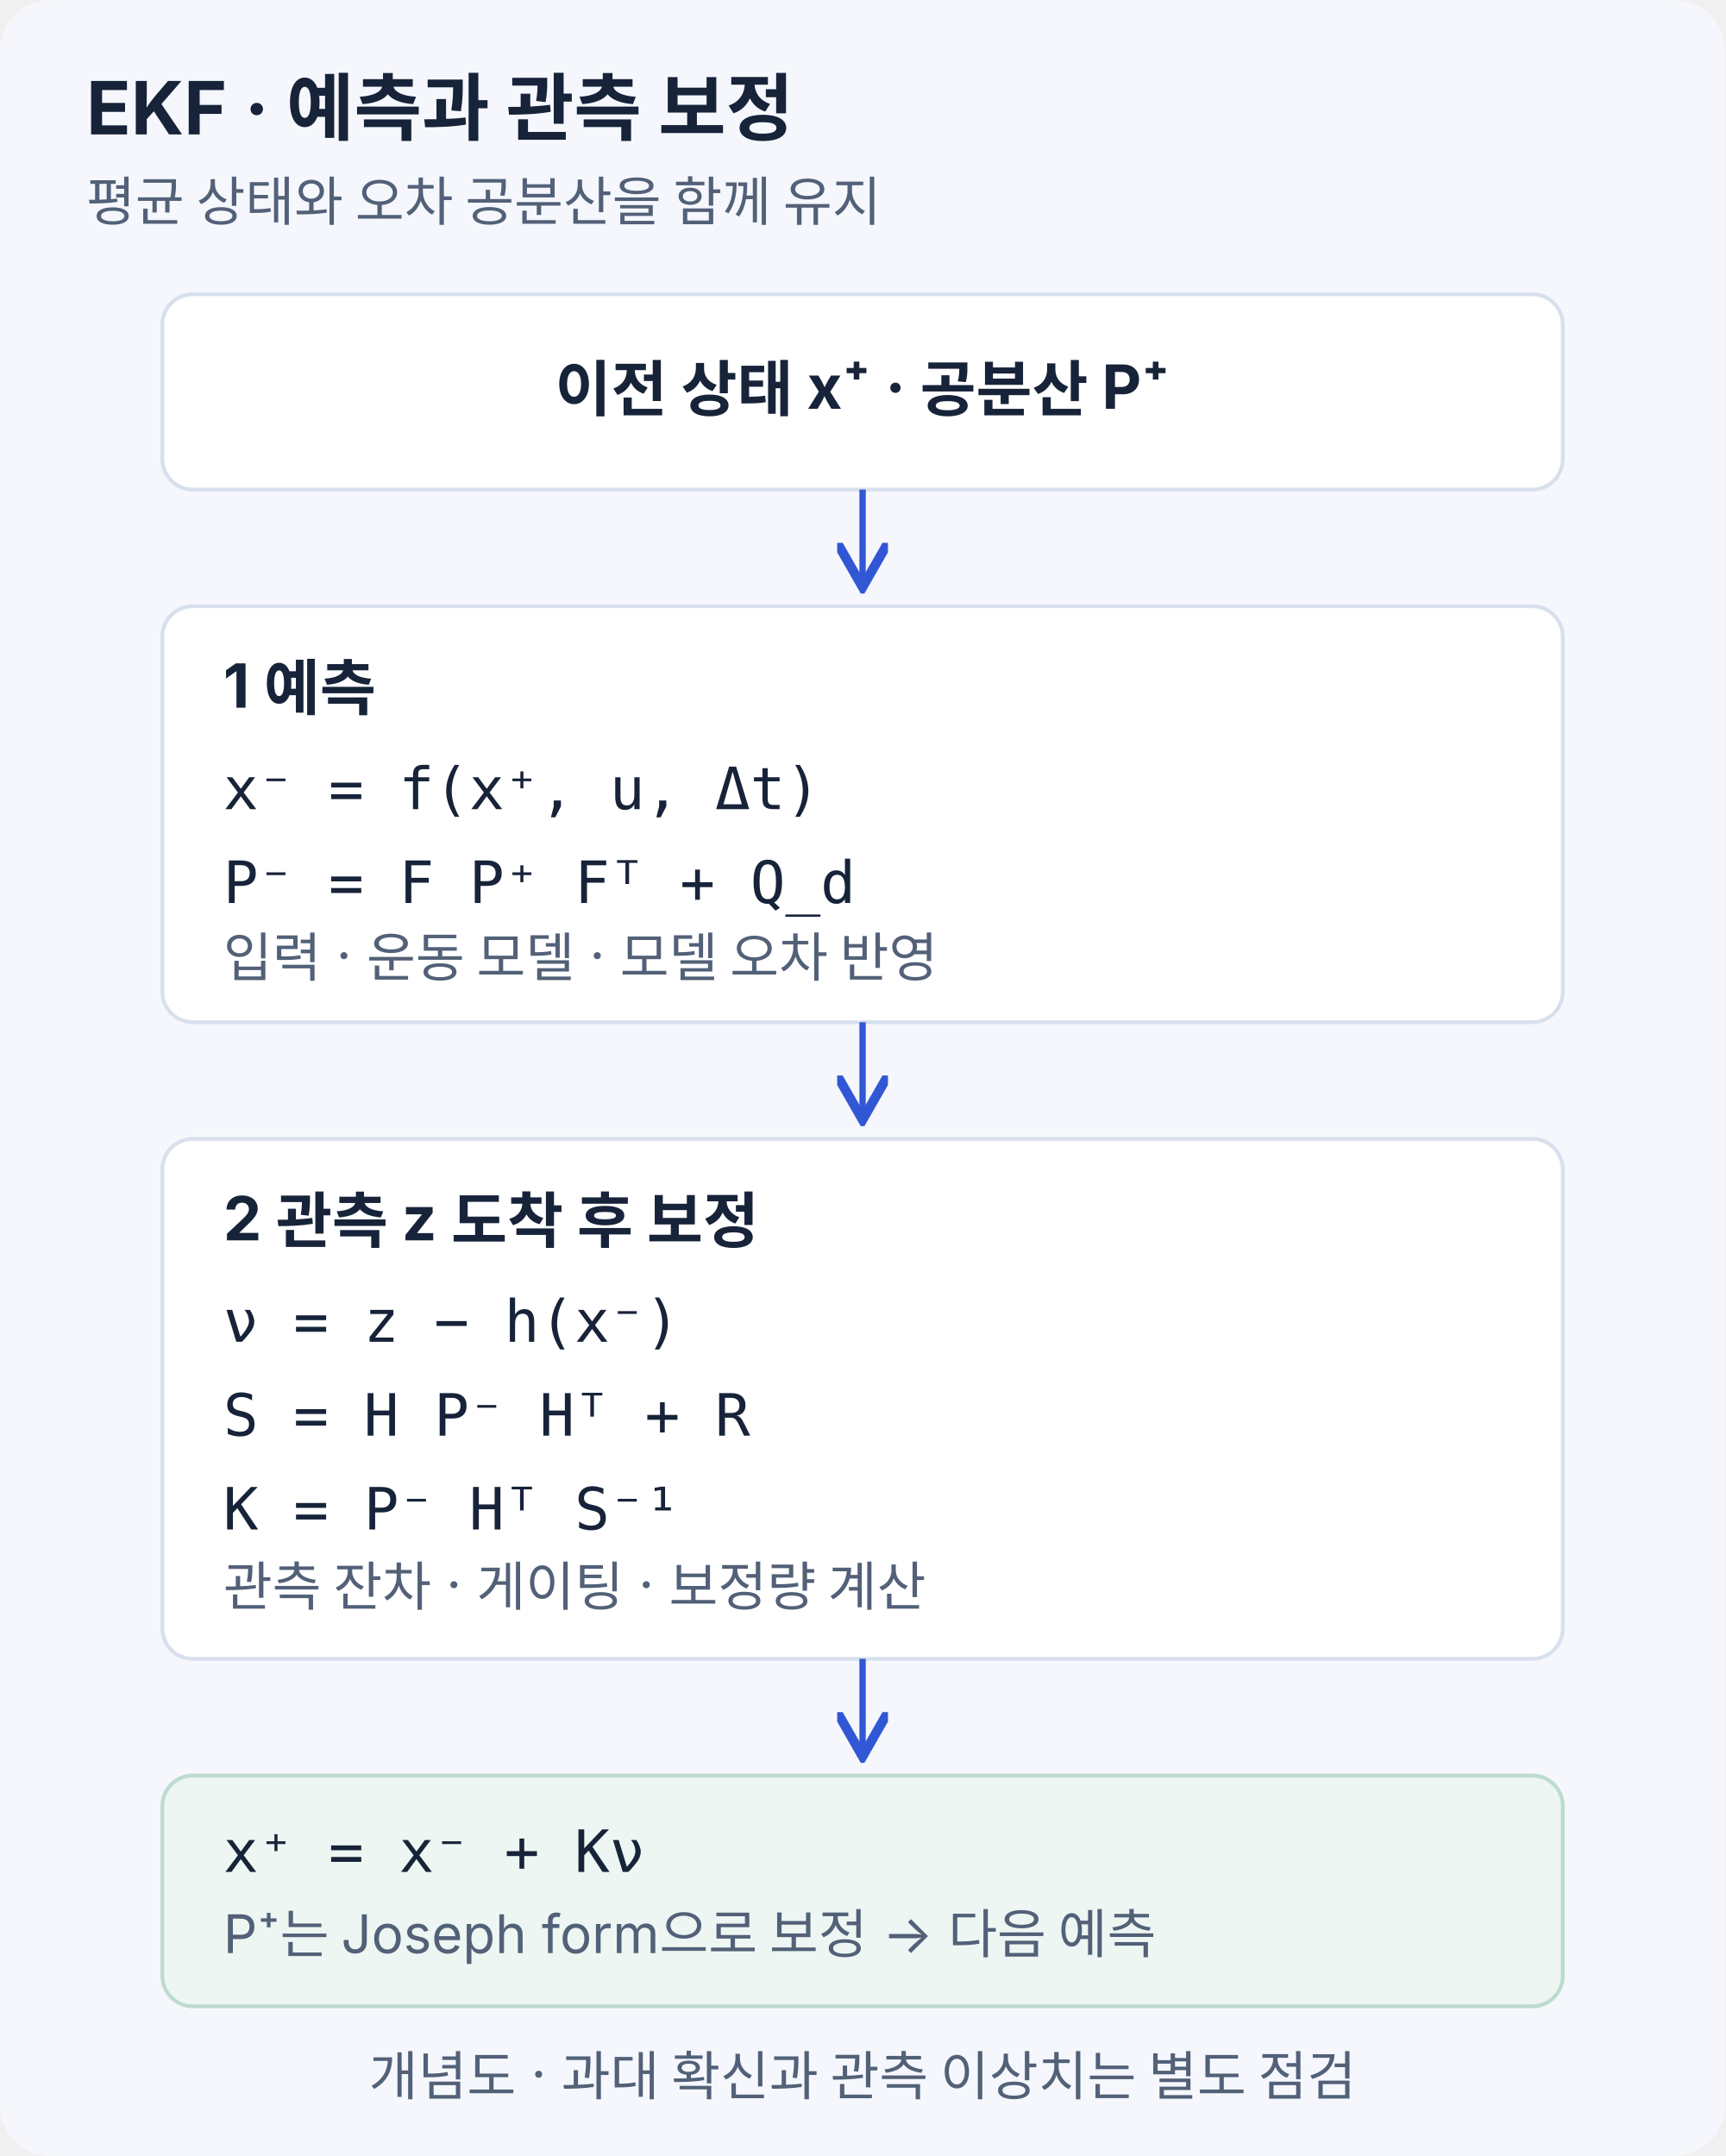
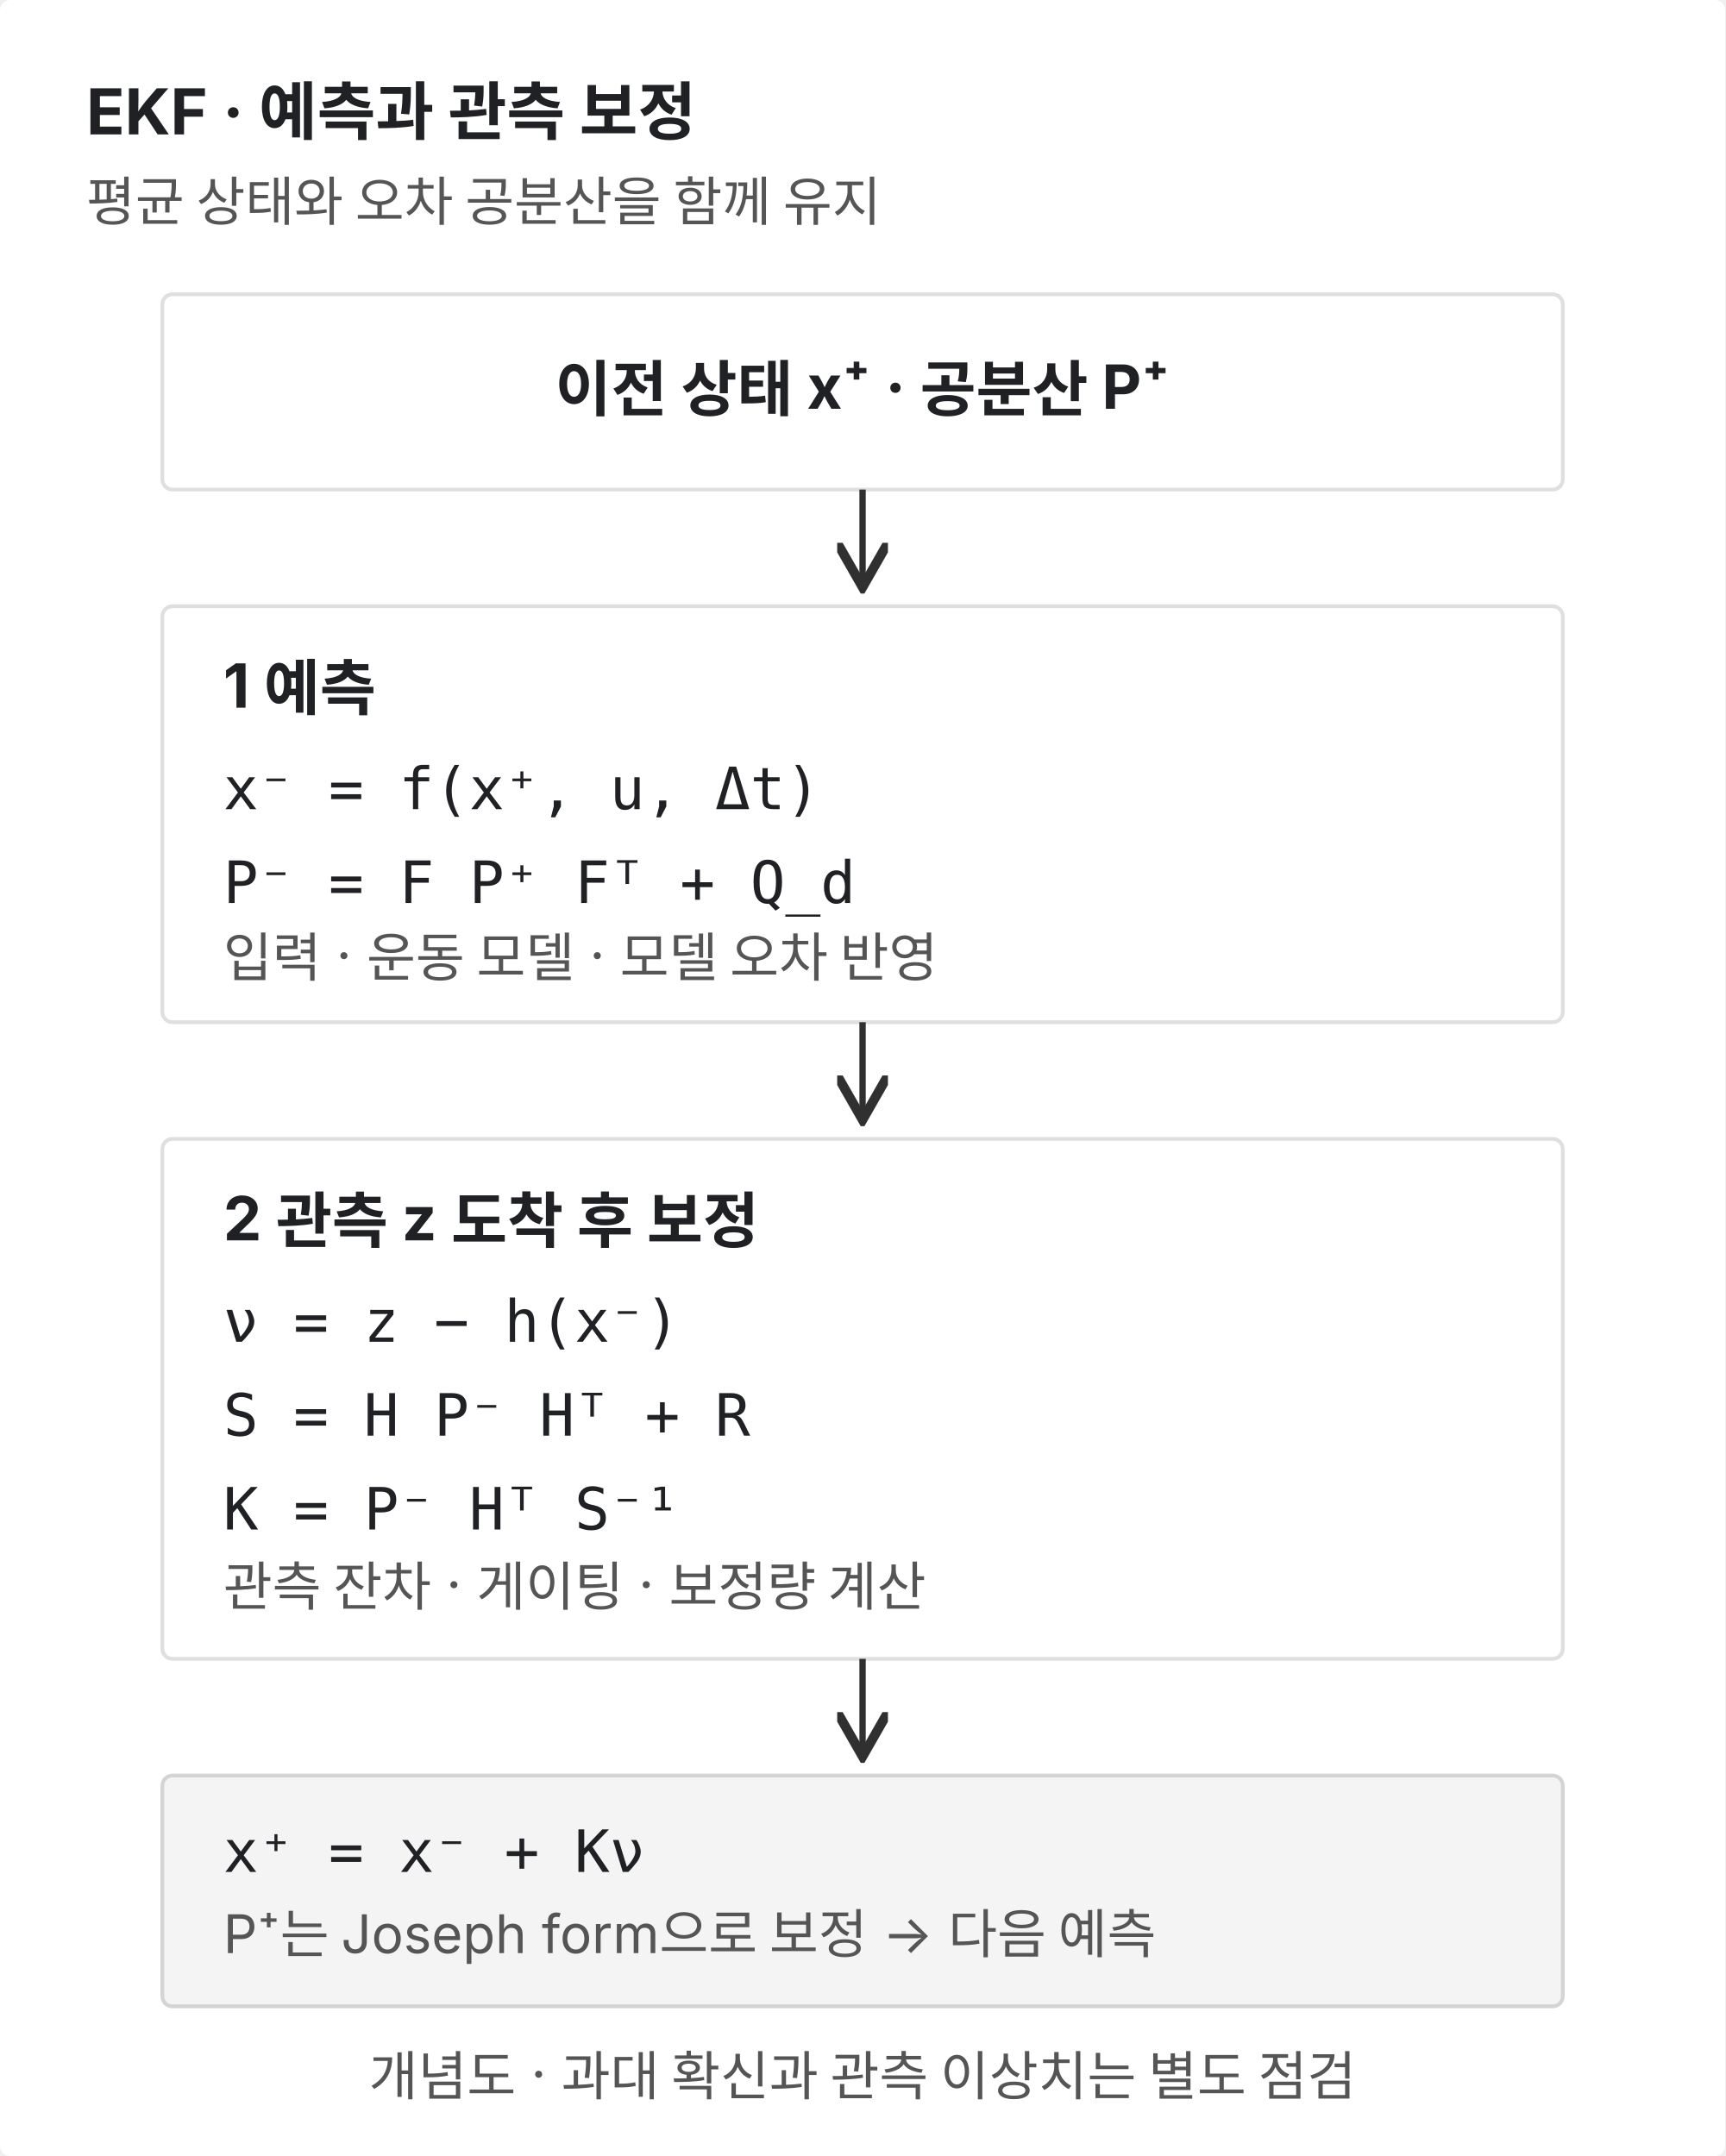
<svg xmlns="http://www.w3.org/2000/svg" width="680" height="850" viewBox="0 0 680 850" role="img" aria-labelledby="title desc">
  <defs>
    <marker id="arrow" markerWidth="8" markerHeight="8" refX="6" refY="4" orient="auto">
-       <path d="M0 0 7 4 0 8" fill="none" stroke="#3157d5" stroke-width="1.5" />
+       <path d="M0 0 7 4 0 8" fill="none" stroke="#303030" stroke-width="1.5" />
    </marker>
    <style>
-       text{font-family:system-ui,-apple-system,"Noto Sans KR",sans-serif;fill:#172339}.title{font-size:29px;font-weight:750}.label{font-size:24px;font-weight:700}.note{font-size:21px;fill:#526178}.formula{font-family:ui-monospace,monospace;font-size:23px}.panel{fill:#fff;stroke:#d8e0ed;stroke-width:1.5}.arrow{fill:none;stroke:#3157d5;stroke-width:2.5;marker-end:url(#arrow)}
+       text{font-family:system-ui,-apple-system,"Noto Sans KR",sans-serif;fill:#202124}.title{font-size:25px;font-weight:750}.label{font-size:24px;font-weight:700}.note{font-size:21px;fill:#555555}.formula{font-family:ui-monospace,monospace;font-size:23px}.panel{fill:#fff;stroke:#dfdfdf;stroke-width:1.5}.arrow{fill:none;stroke:#303030;stroke-width:2.5;marker-end:url(#arrow)}
    </style>
  </defs>
-   <rect width="680" height="850" rx="20" fill="#f5f7fc" />
+   <rect width="680" height="850" rx="4" fill="#ffffff" />
  <text x="34" y="53" class="title">EKF · 예측과 관측 보정</text>
  <text x="34" y="87" class="note">평균 상태와 오차 공분산을 함께 유지</text>
-   <rect x="64" y="116" width="552" height="77" rx="12" class="panel" />
+   <rect x="64" y="116" width="552" height="77" rx="4" class="panel" />
  <text x="340" y="162" text-anchor="middle" class="label">이전 상태 x⁺ · 공분산 P⁺</text>
  <path d="M340 193V229" class="arrow" />
-   <rect x="64" y="239" width="552" height="164" rx="12" class="panel" />
+   <rect x="64" y="239" width="552" height="164" rx="4" class="panel" />
  <text x="88" y="279" class="label">1  예측</text>
  <text x="88" y="319" class="formula">x⁻ = f(x⁺, u, Δt)</text>
  <text x="88" y="356" class="formula">P⁻ = F P⁺ Fᵀ + Q_d</text>
  <text x="88" y="385" class="note">입력 · 운동 모델 · 모델 오차 반영</text>
  <path d="M340 403V439" class="arrow" />
-   <rect x="64" y="449" width="552" height="205" rx="12" class="panel" />
+   <rect x="64" y="449" width="552" height="205" rx="4" class="panel" />
  <text x="88" y="489" class="label">2  관측 z 도착 후 보정</text>
  <text x="88" y="529" class="formula">ν = z − h(x⁻)</text>
  <text x="88" y="566" class="formula">S = H P⁻ Hᵀ + R</text>
  <text x="88" y="603" class="formula">K = P⁻ Hᵀ S⁻¹</text>
  <text x="88" y="633" class="note">관측 잔차 · 게이팅 · 보정량 계산</text>
  <path d="M340 654V690" class="arrow" />
-   <rect x="64" y="700" width="552" height="91" rx="12" fill="#edf6f2" stroke="#bddbd0" stroke-width="1.5" />
+   <rect x="64" y="700" width="552" height="91" rx="4" fill="#f4f4f4" stroke="#d4d4d4" stroke-width="1.5" />
  <text x="88" y="738" class="formula">x⁺ = x⁻ + Kν</text>
  <text x="88" y="770" class="note">P⁺는 Joseph form으로 보정 → 다음 예측</text>
  <text x="340" y="826" text-anchor="middle" class="note">개념도 · 과대 확신과 관측 이상치는 별도 점검</text>
</svg>
